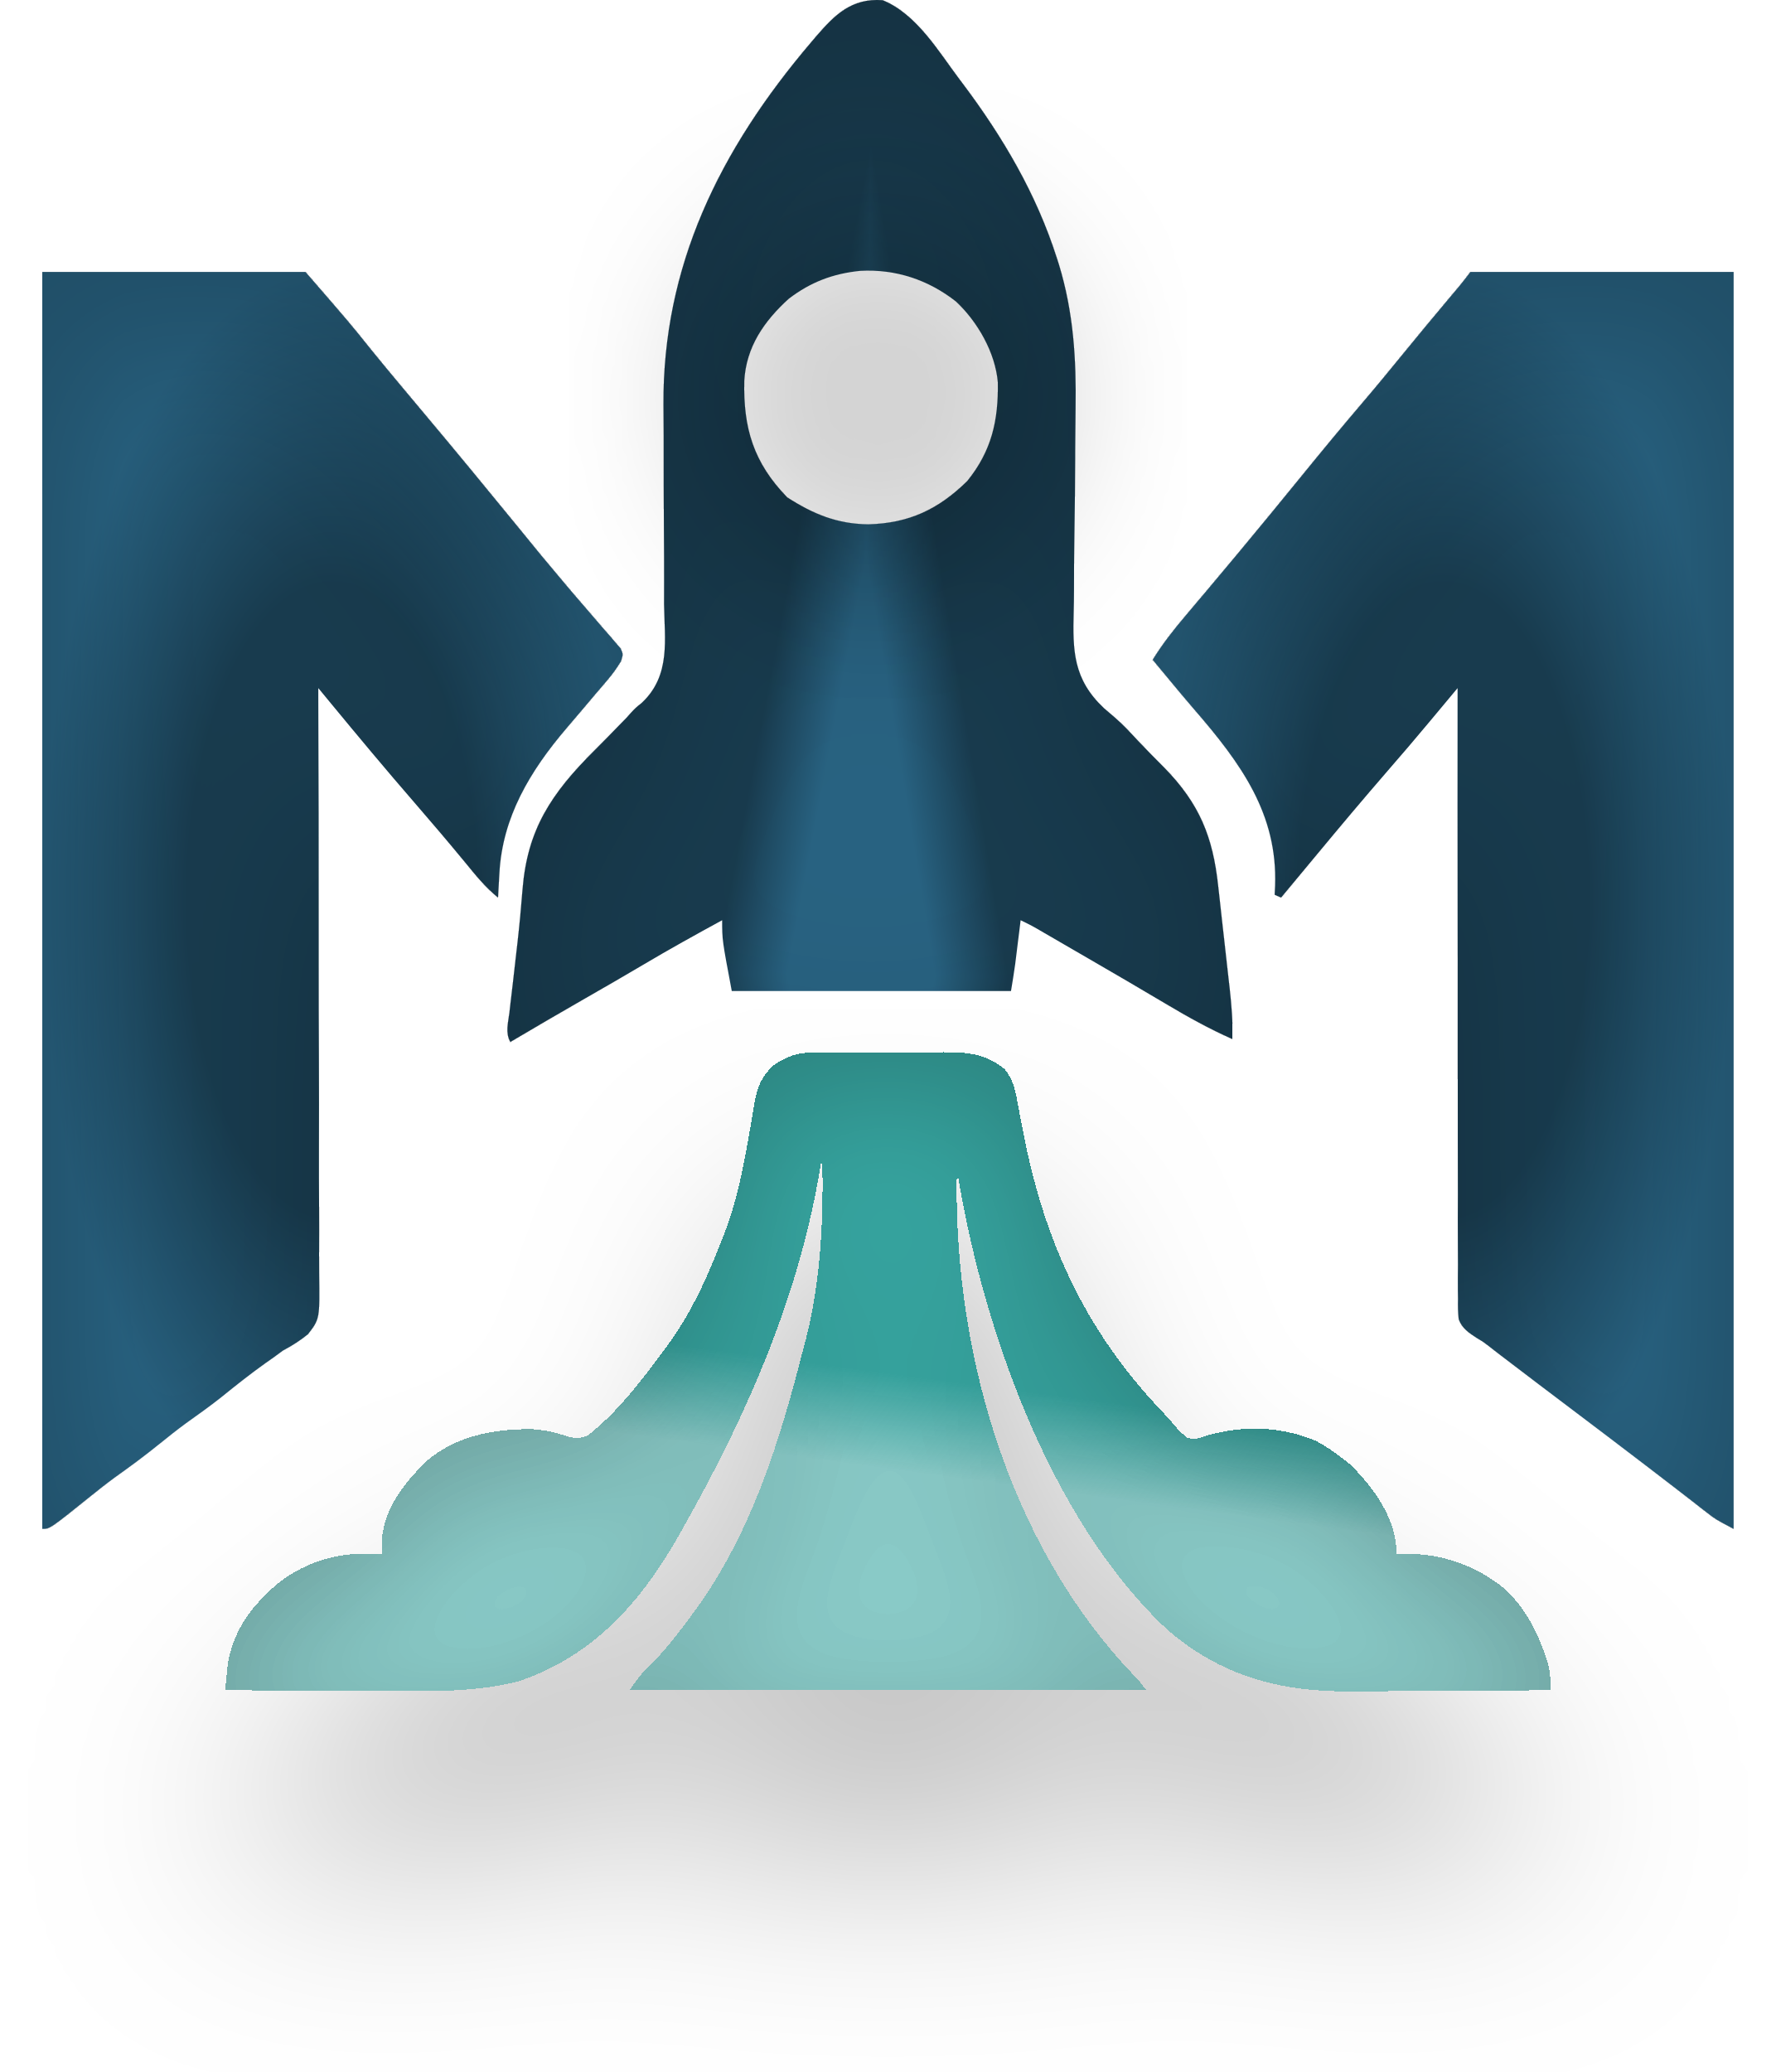
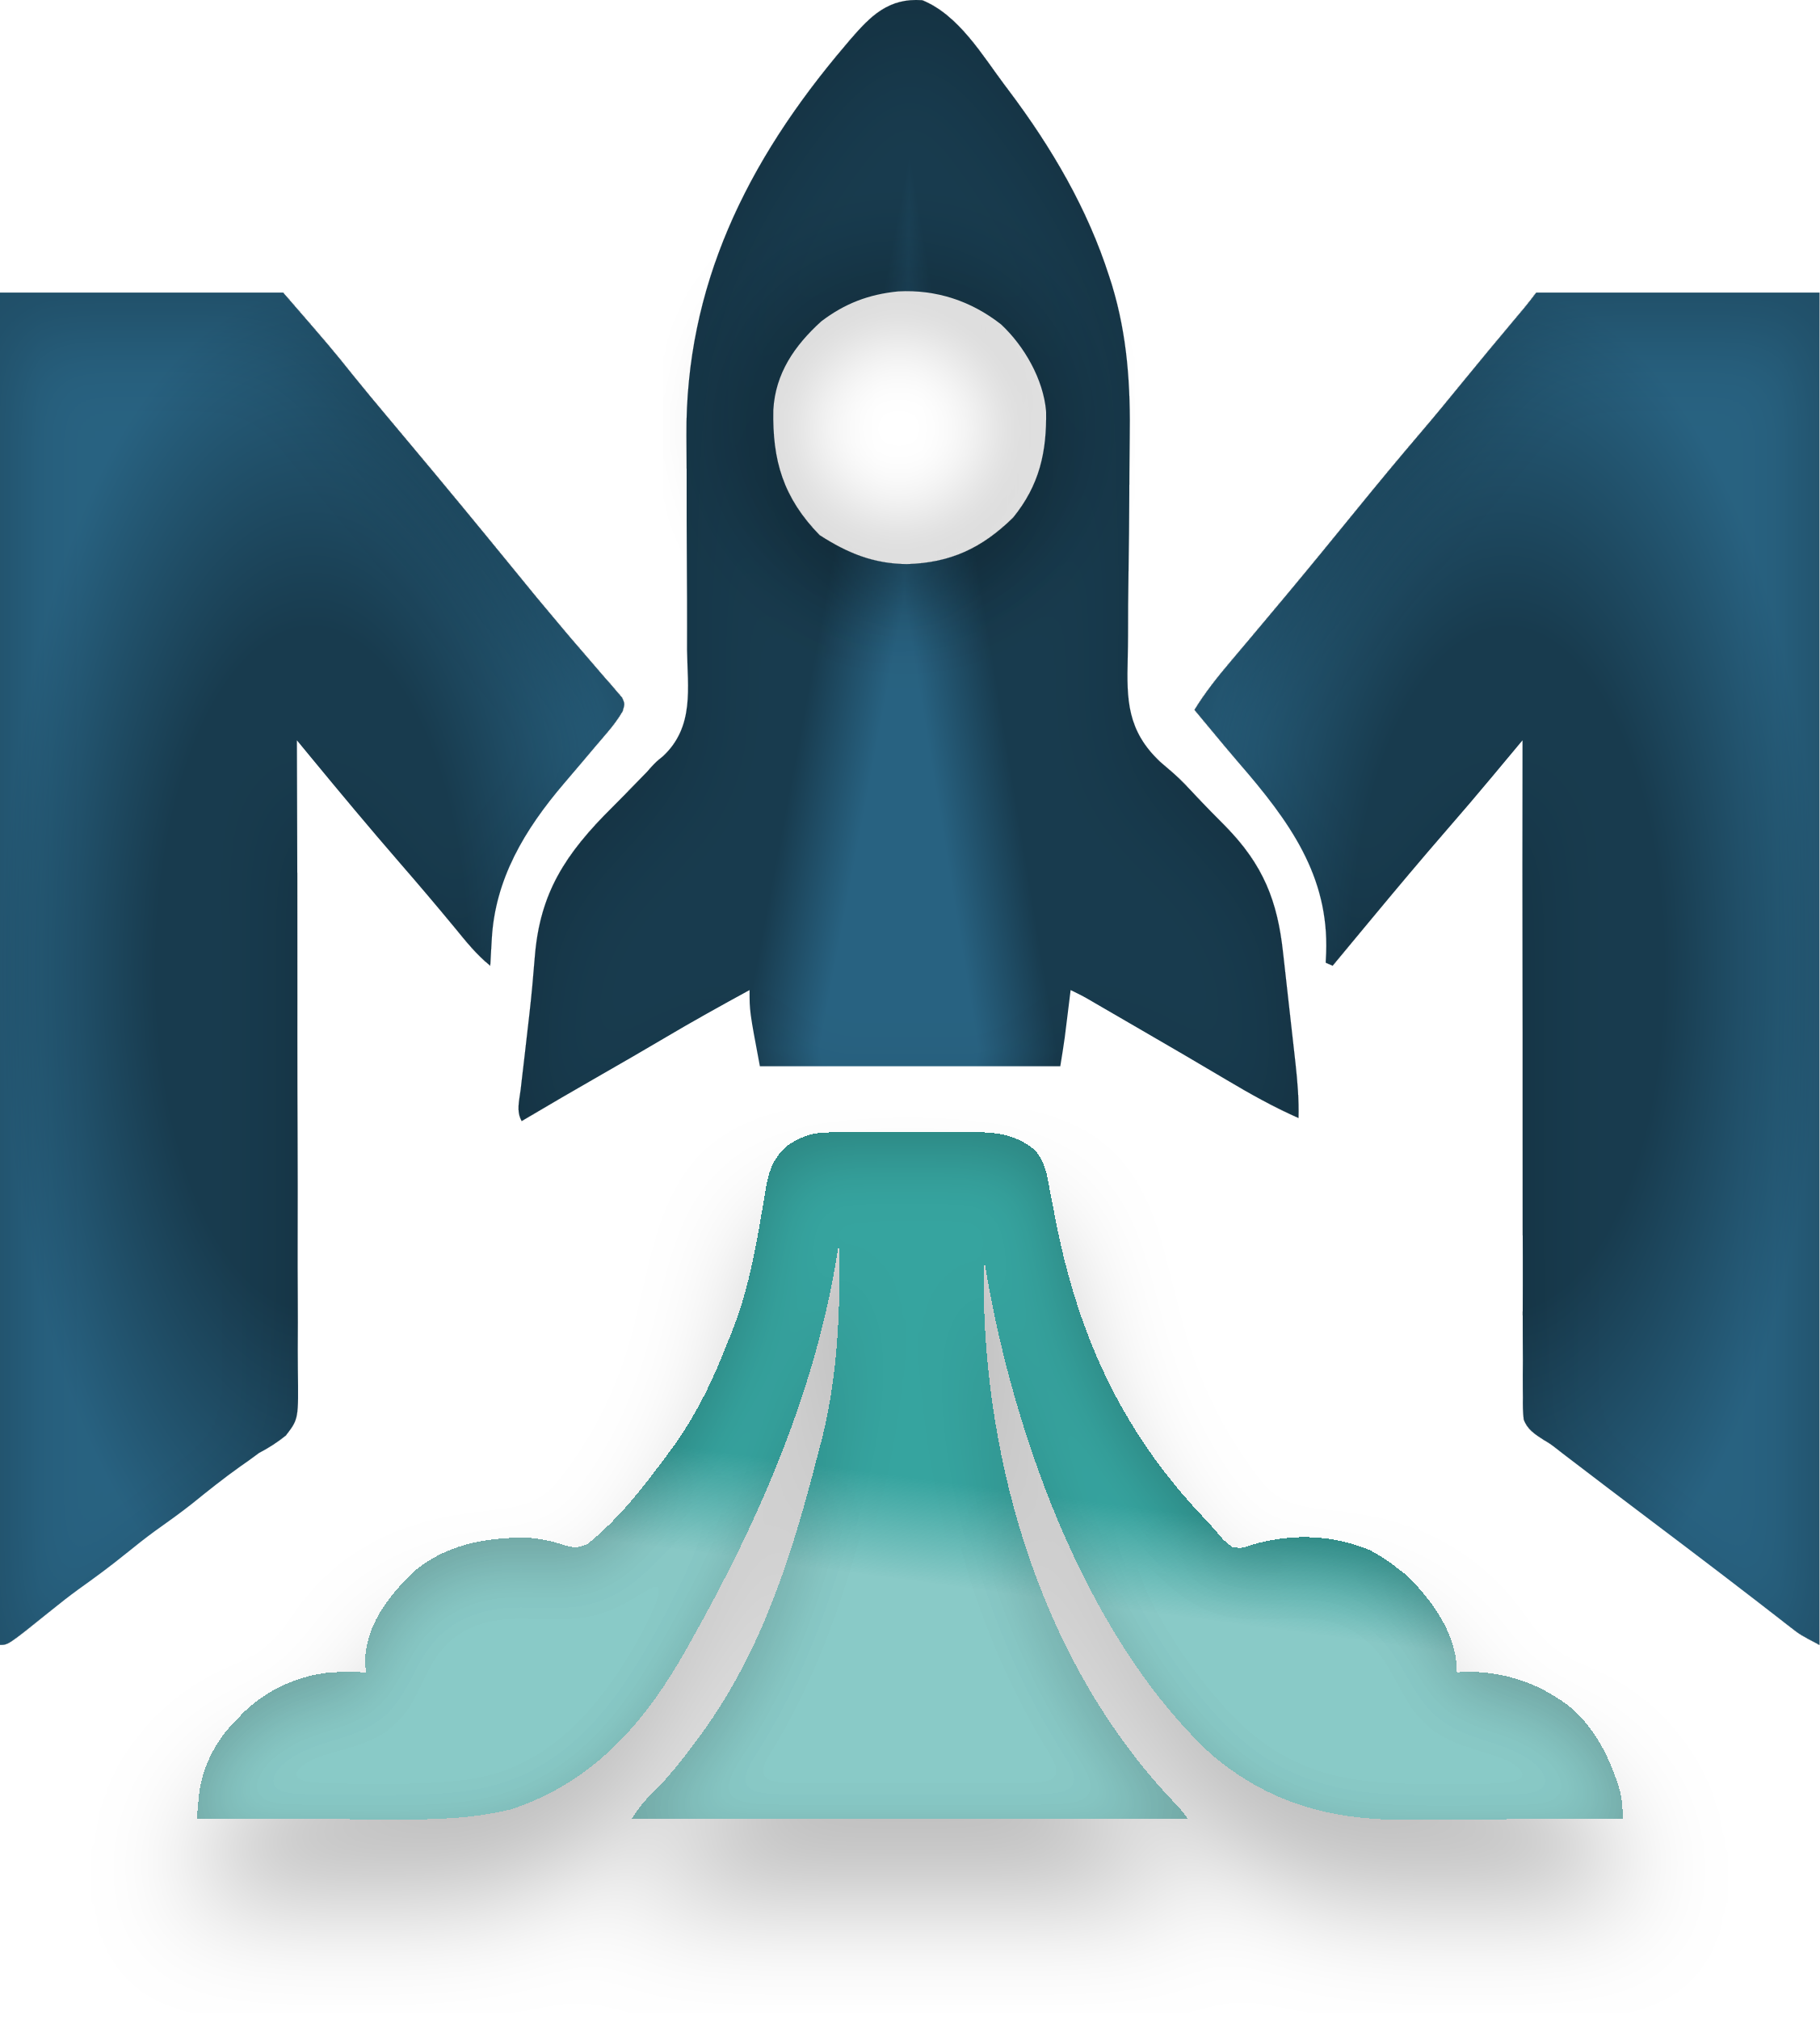
- <svg xmlns="http://www.w3.org/2000/svg" width="42" height="49" viewBox="0 0 42 49" fill="none">
-   <g filter="url(#filter0_i_238_42)">
-     <path d="M1 6.432C3.054 6.432 5.108 6.432 7.224 6.432C8.286 7.656 8.286 7.656 8.769 8.259C9.003 8.549 9.242 8.835 9.482 9.122C9.527 9.176 9.572 9.229 9.618 9.285C9.756 9.449 9.894 9.614 10.032 9.779C10.765 10.653 11.49 11.53 12.21 12.413C12.803 13.142 12.803 13.142 13.41 13.863C13.488 13.955 13.488 13.955 13.568 14.049C13.671 14.17 13.774 14.29 13.879 14.41C14.019 14.571 14.158 14.733 14.297 14.896C14.343 14.947 14.388 14.999 14.435 15.052C14.477 15.101 14.518 15.15 14.561 15.201C14.599 15.245 14.637 15.288 14.676 15.333C14.738 15.469 14.738 15.469 14.687 15.636C14.591 15.796 14.489 15.937 14.366 16.082C14.322 16.133 14.279 16.185 14.234 16.238C14.164 16.319 14.164 16.319 14.093 16.402C13.996 16.517 13.9 16.632 13.803 16.746C13.672 16.901 13.541 17.055 13.409 17.209C12.525 18.243 11.883 19.332 11.811 20.645C11.808 20.701 11.805 20.757 11.801 20.814C11.793 20.952 11.786 21.089 11.778 21.226C11.472 20.979 11.242 20.689 11 20.394C10.608 19.919 10.209 19.45 9.805 18.984C9.129 18.205 8.47 17.415 7.816 16.622C7.734 16.523 7.734 16.523 7.652 16.423C7.611 16.373 7.57 16.324 7.528 16.273C7.528 16.35 7.528 16.427 7.528 16.506C7.536 18.337 7.539 20.168 7.537 21.998C7.537 22.224 7.537 22.449 7.537 22.675C7.537 22.742 7.537 22.742 7.537 22.811C7.536 23.537 7.539 24.263 7.542 24.989C7.545 25.735 7.546 26.48 7.543 27.226C7.542 27.645 7.543 28.063 7.546 28.482C7.549 28.876 7.549 29.27 7.546 29.664C7.545 29.809 7.546 29.953 7.548 30.098C7.563 31.19 7.563 31.19 7.284 31.552C7.095 31.705 6.912 31.822 6.693 31.938C6.618 31.993 6.543 32.048 6.465 32.105C6.404 32.148 6.343 32.191 6.28 32.235C5.918 32.493 5.574 32.766 5.231 33.044C4.961 33.258 4.679 33.458 4.397 33.659C4.182 33.817 3.976 33.98 3.77 34.147C3.431 34.422 3.081 34.68 2.722 34.935C2.519 35.083 2.324 35.237 2.129 35.394C1.181 36.155 1.181 36.155 1 36.155C1 26.346 1 16.538 1 6.432Z" fill="url(#paint0_radial_238_42)" />
+ <svg xmlns="http://www.w3.org/2000/svg" width="200" height="222" viewBox="0 0 200 222" fill="none">
+   <g filter="url(#filter0_i_241_67)">
+     <path d="M0 32.158C10.269 32.158 20.539 32.158 31.119 32.158C36.428 38.28 36.428 38.28 38.845 41.294C40.013 42.745 41.211 44.177 42.41 45.61C42.635 45.878 42.859 46.147 43.091 46.423C43.781 47.247 44.471 48.071 45.161 48.894C48.823 53.263 52.45 57.653 56.047 62.063C59.017 65.708 59.017 65.708 62.049 69.312C62.441 69.774 62.441 69.774 62.84 70.245C63.353 70.85 63.871 71.451 64.394 72.049C65.097 72.855 65.791 73.667 66.485 74.48C66.713 74.737 66.942 74.995 67.177 75.261C67.385 75.507 67.592 75.752 67.806 76.005C67.995 76.224 68.183 76.442 68.378 76.666C68.691 77.346 68.691 77.346 68.435 78.179C67.954 78.982 67.447 79.685 66.829 80.409C66.611 80.667 66.393 80.924 66.168 81.189C65.82 81.596 65.82 81.596 65.465 82.011C64.981 82.584 64.498 83.158 64.015 83.732C63.361 84.505 62.706 85.277 62.047 86.047C57.625 91.214 54.414 96.659 54.056 103.224C54.04 103.504 54.023 103.784 54.006 104.072C53.966 104.759 53.928 105.445 53.89 106.132C52.358 104.896 51.211 103.446 50 101.969C48.038 99.597 46.047 97.249 44.023 94.919C40.643 91.024 37.348 87.076 34.078 83.109C33.672 82.617 33.672 82.617 33.258 82.115C33.053 81.867 32.849 81.618 32.638 81.362C32.639 81.748 32.641 82.133 32.642 82.53C32.678 91.684 32.694 100.838 32.686 109.992C32.685 111.119 32.685 112.247 32.684 113.374C32.684 113.711 32.684 113.711 32.684 114.054C32.682 117.685 32.693 121.316 32.71 124.948C32.726 128.675 32.728 132.403 32.717 136.13C32.712 138.223 32.713 140.316 32.73 142.409C32.745 144.38 32.743 146.35 32.728 148.321C32.725 149.044 32.729 149.767 32.74 150.489C32.817 155.95 32.817 155.95 31.422 157.762C30.476 158.524 29.562 159.111 28.463 159.688C28.088 159.964 27.713 160.239 27.326 160.524C27.02 160.738 26.715 160.952 26.399 161.173C24.588 162.466 22.871 163.83 21.157 165.221C19.806 166.292 18.396 167.291 16.983 168.297C15.909 169.083 14.879 169.9 13.852 170.734C12.157 172.11 10.405 173.401 8.612 174.676C7.595 175.416 6.618 176.184 5.645 176.968C0.903 180.776 0.903 180.776 0 180.776C0 131.732 0 82.688 0 32.158Z" fill="url(#paint0_radial_241_67)" />
  </g>
-   <g filter="url(#filter1_i_238_42)">
-     <path d="M34.776 6.432C36.83 6.432 38.884 6.432 41 6.432C41 16.24 41 26.049 41 36.155C40.573 35.929 40.573 35.929 40.374 35.775C40.33 35.741 40.286 35.707 40.24 35.672C40.194 35.635 40.147 35.599 40.099 35.561C39.997 35.483 39.895 35.404 39.794 35.325C39.742 35.285 39.69 35.245 39.637 35.204C39.395 35.017 39.151 34.831 38.908 34.645C38.861 34.609 38.814 34.573 38.765 34.536C38.272 34.159 37.777 33.785 37.281 33.41C36.678 32.956 36.076 32.499 35.477 32.041C35.433 32.007 35.389 31.973 35.343 31.938C35.282 31.89 35.282 31.89 35.221 31.842C35.083 31.736 35.083 31.736 34.94 31.651C34.737 31.52 34.578 31.415 34.499 31.2C34.48 31.036 34.478 30.879 34.482 30.715C34.48 30.622 34.48 30.622 34.479 30.527C34.477 30.321 34.479 30.114 34.481 29.907C34.48 29.758 34.48 29.61 34.479 29.461C34.476 29.058 34.477 28.656 34.479 28.253C34.48 27.832 34.478 27.411 34.477 26.989C34.475 26.283 34.475 25.576 34.476 24.869C34.477 24.142 34.477 23.414 34.476 22.686C34.476 22.641 34.475 22.596 34.475 22.55C34.475 22.325 34.474 22.099 34.474 21.874C34.47 20.007 34.47 18.14 34.472 16.273C34.442 16.309 34.412 16.346 34.38 16.383C34.241 16.55 34.101 16.717 33.962 16.884C33.89 16.97 33.89 16.97 33.817 17.058C33.483 17.458 33.146 17.854 32.803 18.247C32.237 18.9 31.683 19.559 31.133 20.222C31.049 20.323 30.965 20.424 30.881 20.525C30.687 20.759 30.492 20.992 30.298 21.226C30.248 21.204 30.198 21.182 30.146 21.16C30.15 21.089 30.153 21.018 30.157 20.946C30.216 19.253 29.36 18.064 28.23 16.761C28.02 16.518 27.817 16.272 27.613 16.026C27.544 15.943 27.476 15.861 27.407 15.778C27.359 15.72 27.311 15.662 27.262 15.603C27.493 15.228 27.759 14.89 28.049 14.549C28.145 14.435 28.24 14.322 28.335 14.209C28.384 14.152 28.433 14.094 28.483 14.035C28.711 13.764 28.938 13.493 29.164 13.222C29.208 13.17 29.252 13.117 29.297 13.063C29.804 12.456 30.303 11.845 30.802 11.233C31.272 10.655 31.747 10.081 32.232 9.513C32.554 9.136 32.868 8.753 33.181 8.37C33.544 7.924 33.913 7.482 34.283 7.041C34.326 6.991 34.368 6.94 34.412 6.888C34.449 6.843 34.487 6.799 34.525 6.753C34.612 6.648 34.694 6.54 34.776 6.432Z" fill="url(#paint1_radial_238_42)" />
+   <g filter="url(#filter1_i_241_67)">
+     <path d="M168.881 32.158C179.15 32.158 189.419 32.158 200 32.158C200 81.202 200 130.246 200 180.776C197.866 179.646 197.866 179.646 196.872 178.875C196.651 178.704 196.429 178.533 196.201 178.357C195.968 178.175 195.734 177.993 195.493 177.805C194.985 177.412 194.477 177.02 193.968 176.627C193.709 176.426 193.451 176.226 193.184 176.019C191.974 175.083 190.757 174.153 189.54 173.223C189.305 173.044 189.07 172.864 188.827 172.678C186.361 170.794 183.883 168.922 181.404 167.052C178.39 164.777 175.381 162.497 172.386 160.203C172.165 160.034 171.944 159.865 171.717 159.691C171.413 159.453 171.413 159.453 171.103 159.21C170.417 158.681 170.417 158.681 169.701 158.255C168.685 157.603 167.888 157.077 167.497 155.998C167.401 155.182 167.39 154.395 167.408 153.575C167.402 153.111 167.402 153.111 167.397 152.638C167.387 151.603 167.396 150.569 167.406 149.534C167.403 148.792 167.399 148.049 167.393 147.307C167.382 145.293 167.388 143.278 167.396 141.264C167.402 139.158 167.393 137.053 167.385 134.948C167.375 131.414 167.374 127.88 167.38 124.347C167.385 120.708 167.386 117.068 167.379 113.429C167.378 113.205 167.378 112.98 167.377 112.749C167.375 111.623 167.373 110.497 167.371 109.371C167.351 100.035 167.351 90.699 167.363 81.362C167.21 81.545 167.058 81.728 166.901 81.915C166.204 82.751 165.507 83.586 164.81 84.421C164.451 84.852 164.451 84.852 164.084 85.291C162.416 87.289 160.729 89.271 159.013 91.237C156.183 94.498 153.415 97.797 150.664 101.111C150.245 101.615 149.825 102.12 149.406 102.624C148.433 103.793 147.461 104.962 146.49 106.132C146.239 106.022 145.989 105.911 145.731 105.797C145.748 105.445 145.766 105.092 145.784 104.729C146.081 96.264 141.799 90.32 136.148 83.806C135.102 82.592 134.084 81.36 133.065 80.128C132.722 79.715 132.379 79.303 132.036 78.89C131.796 78.601 131.556 78.313 131.309 78.015C132.464 76.138 133.796 74.451 135.247 72.743C135.724 72.177 136.201 71.611 136.677 71.045C136.92 70.757 137.163 70.47 137.414 70.174C138.554 68.823 139.688 67.467 140.821 66.112C141.04 65.849 141.26 65.586 141.486 65.316C144.019 62.282 146.516 59.225 149.008 56.165C151.361 53.277 153.733 50.405 156.161 47.566C157.772 45.679 159.341 43.767 160.903 41.85C162.721 39.622 164.565 37.411 166.417 35.205C166.628 34.953 166.84 34.7 167.059 34.44C167.246 34.217 167.433 33.994 167.626 33.764C168.059 33.238 168.472 32.699 168.881 32.158Z" fill="url(#paint1_radial_241_67)" />
  </g>
-   <g filter="url(#filter2_di_238_42)">
-     <path d="M19.246 24.89C19.369 24.889 19.369 24.889 19.494 24.888C19.582 24.888 19.67 24.888 19.761 24.888C19.897 24.888 19.897 24.888 20.037 24.887C20.229 24.887 20.422 24.887 20.614 24.887C20.908 24.887 21.202 24.886 21.495 24.884C21.683 24.884 21.87 24.884 22.057 24.884C22.188 24.883 22.188 24.883 22.322 24.882C22.91 24.885 23.309 24.92 23.756 25.282C23.98 25.546 24.023 25.836 24.079 26.155C24.103 26.282 24.128 26.408 24.153 26.534C24.165 26.598 24.177 26.662 24.19 26.728C24.671 29.246 25.609 31.417 27.487 33.382C27.584 33.484 27.679 33.589 27.769 33.696C27.891 33.844 27.891 33.844 28.097 34.013C28.326 34.029 28.326 34.029 28.552 33.946C29.418 33.7 30.308 33.732 31.133 34.08C31.354 34.198 31.547 34.33 31.74 34.481C31.804 34.531 31.868 34.581 31.934 34.632C32.529 35.224 33.03 35.94 33.03 36.758C33.112 36.754 33.193 36.749 33.277 36.745C34.163 36.749 34.947 37.05 35.592 37.578C36.047 38.012 36.31 38.492 36.512 39.05C36.529 39.096 36.545 39.141 36.562 39.187C36.653 39.457 36.68 39.691 36.673 39.971C35.923 39.977 35.172 39.982 34.421 39.985C34.072 39.986 33.723 39.988 33.374 39.991C33.037 39.994 32.699 39.996 32.361 39.996C32.234 39.997 32.106 39.998 31.978 39.999C30.258 40.018 28.873 39.626 27.616 38.547C24.762 35.889 23.189 31.193 22.632 27.653C22.526 31.749 23.76 36.421 26.815 39.618C26.958 39.77 26.958 39.77 27.11 39.971C23.077 39.971 19.045 39.971 14.89 39.971C15.048 39.739 15.155 39.589 15.355 39.402C15.722 39.037 16.031 38.639 16.332 38.23C16.378 38.169 16.378 38.169 16.424 38.106C17.779 36.249 18.444 34.07 18.988 31.938C19.014 31.843 19.039 31.749 19.064 31.655C19.422 30.229 19.482 28.773 19.444 27.318C19.438 27.359 19.432 27.399 19.426 27.44C18.955 30.489 17.727 33.347 16.18 36.088C16.149 36.144 16.118 36.2 16.086 36.257C15.224 37.783 14.109 39.151 12.233 39.77C11.395 39.974 10.586 39.998 9.722 39.991C9.594 39.99 9.466 39.99 9.339 39.99C9.007 39.989 8.675 39.987 8.343 39.985C8.002 39.983 7.662 39.982 7.321 39.981C6.656 39.979 5.991 39.975 5.326 39.971C5.337 39.854 5.348 39.736 5.36 39.619C5.369 39.521 5.369 39.521 5.378 39.421C5.458 38.8 5.762 38.22 6.237 37.762C6.295 37.701 6.295 37.701 6.355 37.64C6.856 37.153 7.542 36.825 8.286 36.758C8.54 36.749 8.792 36.749 9.045 36.758C9.039 36.686 9.033 36.614 9.026 36.54C9.033 35.745 9.513 35.114 10.099 34.544C10.782 33.963 11.649 33.794 12.565 33.796C12.882 33.815 13.146 33.876 13.441 33.975C13.638 34.022 13.717 34.019 13.903 33.946C14.601 33.395 15.137 32.691 15.649 32.005C15.683 31.959 15.718 31.913 15.753 31.865C16.311 31.106 16.684 30.314 17.015 29.461C17.036 29.41 17.056 29.359 17.078 29.306C17.442 28.406 17.608 27.479 17.767 26.536C17.776 26.485 17.785 26.433 17.794 26.381C17.811 26.284 17.827 26.187 17.842 26.09C17.908 25.715 18.018 25.42 18.339 25.159C18.655 24.969 18.859 24.892 19.246 24.89Z" fill="url(#paint2_linear_238_42)" shape-rendering="crispEdges" />
+   <g filter="url(#filter2_di_241_67)">
+     <path d="M91.23 124.45C91.844 124.445 91.844 124.445 92.47 124.44C92.91 124.441 93.351 124.441 93.805 124.441C94.487 124.439 94.487 124.439 95.183 124.437C96.145 124.435 97.108 124.435 98.07 124.436C99.54 124.437 101.009 124.43 102.478 124.421C103.413 124.42 104.349 124.42 105.285 124.42C105.942 124.416 105.942 124.416 106.612 124.411C109.55 124.426 111.547 124.599 113.779 126.412C114.903 127.729 115.117 129.179 115.394 130.776C115.517 131.408 115.641 132.04 115.766 132.672C115.826 132.992 115.886 133.311 115.949 133.64C118.354 146.229 123.046 157.083 132.437 166.909C132.923 167.422 133.394 167.945 133.846 168.481C134.454 169.222 134.454 169.222 135.484 170.065C136.628 170.143 136.628 170.143 137.761 169.73C142.091 168.501 146.542 168.662 150.664 170.399C151.768 170.992 152.738 171.648 153.7 172.408C154.021 172.656 154.342 172.905 154.672 173.161C157.647 176.12 160.152 179.701 160.152 183.788C160.559 183.768 160.966 183.747 161.385 183.725C165.817 183.746 169.733 185.248 172.96 187.889C175.237 190.062 176.552 192.46 177.561 195.253C177.643 195.478 177.725 195.703 177.809 195.936C178.266 197.286 178.4 198.454 178.368 199.855C174.613 199.886 170.859 199.91 167.104 199.924C165.36 199.931 163.616 199.941 161.872 199.956C160.184 199.971 158.496 199.979 156.807 199.982C156.168 199.984 155.529 199.989 154.89 199.997C146.292 200.091 139.364 198.129 133.079 192.734C118.811 179.443 110.945 155.964 108.159 138.266C107.632 158.746 113.801 182.104 129.077 198.089C129.791 198.851 129.791 198.851 130.55 199.855C110.387 199.855 90.224 199.855 69.45 199.855C70.24 198.693 70.774 197.947 71.774 197.01C73.612 195.185 75.155 193.195 76.66 191.152C76.889 190.844 76.889 190.844 77.122 190.529C83.894 181.244 87.221 170.35 89.943 159.688C90.069 159.217 90.195 158.746 90.321 158.275C92.112 151.144 92.412 143.867 92.22 136.592C92.19 136.793 92.16 136.994 92.129 137.201C89.774 152.446 83.637 166.734 75.901 180.441C75.745 180.72 75.589 180.998 75.428 181.285C71.122 188.916 65.547 195.754 56.167 198.851C51.973 199.868 47.929 199.991 43.609 199.953C42.971 199.951 42.332 199.95 41.693 199.949C40.033 199.945 38.373 199.935 36.713 199.924C35.011 199.914 33.309 199.909 31.606 199.904C28.281 199.893 24.957 199.876 21.632 199.855C21.686 199.268 21.742 198.681 21.798 198.095C21.845 197.605 21.845 197.605 21.892 197.105C22.289 194.003 23.811 191.101 26.186 188.809C26.477 188.507 26.477 188.507 26.774 188.198C29.28 185.767 32.711 184.125 36.432 183.788C37.701 183.744 38.959 183.746 40.227 183.788C40.196 183.429 40.165 183.07 40.133 182.7C40.164 178.722 42.563 175.568 45.493 172.72C48.91 169.814 53.244 168.968 57.827 168.981C59.411 169.072 60.731 169.378 62.206 169.878C63.189 170.11 63.583 170.094 64.516 169.73C68.007 166.975 70.687 163.453 73.245 160.023C73.416 159.793 73.588 159.563 73.766 159.326C76.555 155.53 78.419 151.573 80.076 147.303C80.179 147.049 80.283 146.795 80.39 146.532C82.213 142.028 83.04 137.393 83.836 132.68C83.881 132.423 83.925 132.167 83.971 131.902C84.055 131.42 84.135 130.936 84.212 130.452C84.539 128.574 85.091 127.102 86.693 125.797C88.275 124.845 89.295 124.458 91.23 124.45Z" fill="url(#paint2_linear_241_67)" shape-rendering="crispEdges" />
  </g>
-   <g filter="url(#filter3_i_238_42)">
-     <g clip-path="url(#paint3_diamond_238_42_clip_path)" data-figma-skip-parse="true">
-       <g transform="matrix(0.000235326 -0.0197255 0.00348289 4.1551e-05 20.3648 23.0588)">
-         <rect x="0" y="0" width="1174.13" height="2527.41" fill="url(#paint3_diamond_238_42)" opacity="1" shape-rendering="crispEdges" />
-         <rect x="0" y="0" width="1174.13" height="2527.41" transform="scale(1 -1)" fill="url(#paint3_diamond_238_42)" opacity="1" shape-rendering="crispEdges" />
-         <rect x="0" y="0" width="1174.13" height="2527.41" transform="scale(-1 1)" fill="url(#paint3_diamond_238_42)" opacity="1" shape-rendering="crispEdges" />
-         <rect x="0" y="0" width="1174.13" height="2527.41" transform="scale(-1)" fill="url(#paint3_diamond_238_42)" opacity="1" shape-rendering="crispEdges" />
+   <g filter="url(#filter3_i_241_67)">
+     <g clip-path="url(#paint3_diamond_241_67_clip_path)" data-figma-skip-parse="true">
+       <g transform="matrix(0.00117663 -0.0986274 0.0174144 0.000207755 98.8235 115.294)">
+         <rect x="0" y="0" width="1174.13" height="2527.41" fill="url(#paint3_diamond_241_67)" opacity="1" shape-rendering="crispEdges" />
+         <rect x="0" y="0" width="1174.13" height="2527.41" transform="scale(1 -1)" fill="url(#paint3_diamond_241_67)" opacity="1" shape-rendering="crispEdges" />
+         <rect x="0" y="0" width="1174.13" height="2527.41" transform="scale(-1 1)" fill="url(#paint3_diamond_241_67)" opacity="1" shape-rendering="crispEdges" />
+         <rect x="0" y="0" width="1174.13" height="2527.41" transform="scale(-1)" fill="url(#paint3_diamond_241_67)" opacity="1" shape-rendering="crispEdges" />
      </g>
    </g>
-     <path fill-rule="evenodd" clip-rule="evenodd" d="M19.309 0.852C19.736 0.361 20.132 -0.05 20.875 0.005C21.679 0.329 22.21 1.236 22.682 1.862C22.711 1.901 22.74 1.94 22.771 1.98C23.733 3.26 24.513 4.6 24.987 6.08C25.006 6.136 25.023 6.192 25.042 6.249C25.39 7.391 25.456 8.493 25.437 9.67C25.433 9.926 25.431 10.182 25.43 10.438C25.429 10.569 25.429 10.569 25.428 10.704C25.428 10.77 25.428 10.77 25.428 10.838C25.425 11.431 25.42 12.025 25.41 12.619C25.402 13.066 25.4 13.513 25.4 13.96C25.4 14.13 25.397 14.299 25.393 14.468C25.37 15.377 25.376 16.057 26.107 16.746C26.192 16.821 26.279 16.895 26.366 16.968C26.568 17.142 26.744 17.335 26.923 17.528C27.123 17.737 27.325 17.945 27.531 18.15C28.38 19.013 28.684 19.811 28.807 20.927C28.817 21.014 28.826 21.102 28.837 21.191C28.858 21.375 28.878 21.559 28.898 21.743C28.924 21.978 28.951 22.213 28.977 22.447C29.003 22.673 29.028 22.898 29.053 23.124C29.063 23.207 29.072 23.291 29.082 23.377C29.126 23.778 29.159 24.171 29.148 24.574C28.598 24.33 28.089 24.047 27.58 23.744C26.965 23.378 26.346 23.018 25.726 22.659C25.544 22.553 25.361 22.448 25.179 22.342C25.065 22.276 24.951 22.21 24.838 22.144C24.785 22.113 24.732 22.082 24.677 22.051C24.414 21.897 24.414 21.897 24.138 21.762C24.128 21.843 24.118 21.925 24.108 22.009C24.094 22.118 24.081 22.227 24.067 22.335C24.057 22.416 24.057 22.416 24.047 22.498C24.037 22.577 24.037 22.577 24.027 22.658C24.021 22.706 24.015 22.754 24.009 22.803C23.98 23.014 23.945 23.225 23.91 23.436H17.307C17.079 22.231 17.079 22.231 17.079 21.762C16.444 22.108 15.813 22.458 15.193 22.826C14.745 23.091 14.292 23.352 13.839 23.611C13.247 23.951 12.656 24.293 12.07 24.641C11.946 24.422 12.019 24.187 12.048 23.95C12.054 23.893 12.06 23.837 12.067 23.779C12.088 23.595 12.11 23.411 12.132 23.227C12.161 22.975 12.19 22.723 12.218 22.472C12.225 22.41 12.232 22.348 12.24 22.284C12.287 21.869 12.325 21.454 12.358 21.038C12.469 19.634 13.021 18.776 14.069 17.737C14.26 17.547 14.449 17.353 14.636 17.159C14.698 17.096 14.759 17.033 14.823 16.968C14.854 16.932 14.886 16.897 14.919 16.86C15.03 16.741 15.03 16.741 15.181 16.619C15.87 15.97 15.716 15.119 15.705 14.286C15.705 14.117 15.705 13.947 15.706 13.777C15.707 13.377 15.705 12.977 15.702 12.576C15.696 11.821 15.696 11.064 15.696 10.308C15.696 10.063 15.694 9.817 15.691 9.571C15.674 6.316 16.993 3.57 19.19 0.992C19.249 0.923 19.249 0.923 19.309 0.852ZM22.609 7.13C21.953 6.616 21.185 6.36 20.347 6.405C19.701 6.469 19.17 6.671 18.654 7.065C18.066 7.599 17.647 8.208 17.602 9.01C17.578 10.12 17.817 10.938 18.618 11.762C19.232 12.157 19.797 12.392 20.538 12.4C21.504 12.373 22.193 12.045 22.874 11.378C23.455 10.663 23.615 9.937 23.599 9.038C23.538 8.337 23.121 7.608 22.609 7.13Z" data-figma-gradient-fill="{&quot;type&quot;:&quot;GRADIENT_DIAMOND&quot;,&quot;stops&quot;:[{&quot;color&quot;:{&quot;r&quot;:0.15686275064945221,&quot;g&quot;:0.38431373238563538,&quot;b&quot;:0.50588238239288330,&quot;a&quot;:1.0},&quot;position&quot;:0.0},{&quot;color&quot;:{&quot;r&quot;:0.15686275064945221,&quot;g&quot;:0.38431373238563538,&quot;b&quot;:0.50588238239288330,&quot;a&quot;:1.0},&quot;position&quot;:0.50},{&quot;color&quot;:{&quot;r&quot;:0.094117648899555206,&quot;g&quot;:0.23137255012989044,&quot;b&quot;:0.30588236451148987,&quot;a&quot;:1.0},&quot;position&quot;:1.0}],&quot;stopsVar&quot;:[{&quot;color&quot;:{&quot;r&quot;:0.15686275064945221,&quot;g&quot;:0.38431373238563538,&quot;b&quot;:0.50588238239288330,&quot;a&quot;:1.0},&quot;position&quot;:0.0},{&quot;color&quot;:{&quot;r&quot;:0.15686275064945221,&quot;g&quot;:0.38431373238563538,&quot;b&quot;:0.50588238239288330,&quot;a&quot;:1.0},&quot;position&quot;:0.50},{&quot;color&quot;:{&quot;r&quot;:0.094117648899555206,&quot;g&quot;:0.23137255012989044,&quot;b&quot;:0.30588236451148987,&quot;a&quot;:1.0},&quot;position&quot;:1.0}],&quot;transform&quot;:{&quot;m00&quot;:0.47065204381942749,&quot;m01&quot;:6.9657702445983887,&quot;m02&quot;:16.646558761596680,&quot;m10&quot;:-39.450962066650391,&quot;m11&quot;:0.083101995289325714,&quot;m12&quot;:42.742740631103516},&quot;opacity&quot;:1.0,&quot;blendMode&quot;:&quot;NORMAL&quot;,&quot;visible&quot;:true}" />
+     <path fill-rule="evenodd" clip-rule="evenodd" d="M93.544 4.261C95.68 1.805 97.661 -0.248 101.372 0.024C105.396 1.645 108.051 6.178 110.409 9.312C110.556 9.506 110.702 9.702 110.853 9.902C115.666 16.298 119.566 23 121.937 30.401C122.027 30.68 122.117 30.959 122.21 31.246C123.95 36.954 124.282 42.466 124.183 48.349C124.163 49.629 124.153 50.909 124.148 52.189C124.145 52.847 124.145 52.848 124.142 53.517C124.14 53.849 124.141 53.851 124.14 54.189C124.126 57.158 124.101 60.127 124.05 63.095C124.012 65.331 123.999 67.566 124.001 69.803C123.998 70.647 123.986 71.493 123.964 72.338C123.851 76.885 123.881 80.287 127.536 83.731C127.961 84.105 128.392 84.476 128.827 84.84C129.84 85.711 130.72 86.675 131.615 87.639C132.615 88.686 133.624 89.726 134.654 90.752C138.902 95.064 140.421 99.057 141.033 104.636C141.082 105.071 141.132 105.508 141.183 105.957C141.287 106.877 141.39 107.797 141.492 108.717C141.621 109.89 141.752 111.063 141.886 112.236C142.014 113.363 142.141 114.491 142.267 115.618C142.314 116.036 142.361 116.455 142.409 116.886C142.629 118.89 142.794 120.855 142.738 122.869C139.987 121.651 137.444 120.236 134.898 118.721C131.824 116.892 128.729 115.092 125.63 113.296C124.718 112.767 123.806 112.237 122.894 111.708C122.326 111.379 121.757 111.05 121.189 110.721C120.924 110.567 120.659 110.412 120.386 110.254C119.07 109.485 119.07 109.485 117.691 108.81C117.64 109.218 117.59 109.625 117.538 110.045C117.471 110.588 117.403 111.133 117.335 111.677C117.286 112.078 117.284 112.079 117.234 112.488C117.184 112.884 117.185 112.885 117.134 113.289C117.104 113.529 117.075 113.768 117.044 114.015C116.899 115.072 116.723 116.125 116.552 117.179H83.534C82.396 111.154 82.396 111.153 82.396 108.81C79.219 110.541 76.063 112.292 72.964 114.13C70.722 115.458 68.46 116.759 66.197 118.057C63.236 119.757 60.28 121.463 57.349 123.203C56.729 122.108 57.094 120.935 57.238 119.749C57.27 119.467 57.302 119.185 57.335 118.894C57.441 117.974 57.549 117.053 57.658 116.133C57.803 114.875 57.947 113.616 58.091 112.358C58.127 112.049 58.162 111.74 58.199 111.422C58.434 109.347 58.626 107.273 58.788 105.192C59.344 98.167 62.104 93.879 67.343 88.686C68.301 87.733 69.244 86.766 70.181 85.797C70.488 85.481 70.796 85.166 71.113 84.841C71.271 84.662 71.43 84.484 71.593 84.3C72.15 83.706 72.151 83.706 72.904 83.093C76.35 79.849 75.582 75.593 75.525 71.431C75.525 70.583 75.526 69.733 75.529 68.886C75.532 66.885 75.525 64.884 75.509 62.883C75.48 59.103 75.478 55.322 75.48 51.542C75.478 50.313 75.468 49.084 75.456 47.855C75.369 31.579 81.965 17.852 92.951 4.962C93.243 4.615 93.246 4.614 93.544 4.261ZM110.045 35.65C106.765 33.08 102.924 31.799 98.736 32.025C95.503 32.343 92.851 33.355 90.268 35.325C87.329 37.996 85.233 41.042 85.008 45.048C84.891 50.598 86.085 54.692 90.089 58.81C93.162 60.786 95.982 61.961 99.69 62C104.519 61.867 107.963 60.223 111.368 56.891C114.274 53.317 115.074 49.683 114.995 45.19C114.692 41.687 112.605 38.039 110.045 35.65Z" data-figma-gradient-fill="{&quot;type&quot;:&quot;GRADIENT_DIAMOND&quot;,&quot;stops&quot;:[{&quot;color&quot;:{&quot;r&quot;:0.15686275064945221,&quot;g&quot;:0.38431373238563538,&quot;b&quot;:0.50588238239288330,&quot;a&quot;:1.0},&quot;position&quot;:0.0},{&quot;color&quot;:{&quot;r&quot;:0.15686275064945221,&quot;g&quot;:0.38431373238563538,&quot;b&quot;:0.50588238239288330,&quot;a&quot;:1.0},&quot;position&quot;:0.50},{&quot;color&quot;:{&quot;r&quot;:0.094117648899555206,&quot;g&quot;:0.23137255012989044,&quot;b&quot;:0.30588236451148987,&quot;a&quot;:1.0},&quot;position&quot;:1.0}],&quot;stopsVar&quot;:[{&quot;color&quot;:{&quot;r&quot;:0.15686275064945221,&quot;g&quot;:0.38431373238563538,&quot;b&quot;:0.50588238239288330,&quot;a&quot;:1.0},&quot;position&quot;:0.0},{&quot;color&quot;:{&quot;r&quot;:0.15686275064945221,&quot;g&quot;:0.38431373238563538,&quot;b&quot;:0.50588238239288330,&quot;a&quot;:1.0},&quot;position&quot;:0.50},{&quot;color&quot;:{&quot;r&quot;:0.094117648899555206,&quot;g&quot;:0.23137255012989044,&quot;b&quot;:0.30588236451148987,&quot;a&quot;:1.0},&quot;position&quot;:1.0}],&quot;transform&quot;:{&quot;m00&quot;:2.3532602787017822,&quot;m01&quot;:34.828849792480469,&quot;m02&quot;:80.232429504394531,&quot;m10&quot;:-197.25480651855469,&quot;m11&quot;:0.41550996899604797,&quot;m12&quot;:213.71369934082031},&quot;opacity&quot;:1.0,&quot;blendMode&quot;:&quot;NORMAL&quot;,&quot;visible&quot;:true}" />
  </g>
-   <g filter="url(#filter4_if_238_42)">
-     <circle cx="20.765" cy="9.412" r="2.794" stroke="black" stroke-opacity="0.5" />
+   <g filter="url(#filter4_if_241_67)">
+     <circle cx="98.823" cy="47.059" r="15.294" stroke="black" stroke-opacity="0.5" stroke-width="2.353" />
  </g>
  <defs>
-     <filter id="filter0_i_238_42" x="1" y="6.432" width="13.724" height="31.724" filterUnits="userSpaceOnUse" color-interpolation-filters="sRGB">
+     <filter id="filter0_i_241_67" x="0" y="32.158" width="68.62" height="153.324" filterUnits="userSpaceOnUse" color-interpolation-filters="sRGB">
      <feFlood flood-opacity="0" result="BackgroundImageFix" />
      <feBlend mode="normal" in="SourceGraphic" in2="BackgroundImageFix" result="shape" />
      <feColorMatrix in="SourceAlpha" type="matrix" values="0 0 0 0 0 0 0 0 0 0 0 0 0 0 0 0 0 0 127 0" result="hardAlpha" />
-       <feOffset dy="2" />
-       <feGaussianBlur stdDeviation="2" />
+       <feOffset dy="4.706" />
+       <feGaussianBlur stdDeviation="4.706" />
      <feComposite in2="hardAlpha" operator="arithmetic" k2="-1" k3="1" />
      <feColorMatrix type="matrix" values="0 0 0 0 0 0 0 0 0 0 0 0 0 0 0 0 0 0 0.2 0" />
-       <feBlend mode="plus-darker" in2="shape" result="effect1_innerShadow_238_42" />
+       <feBlend mode="plus-darker" in2="shape" result="effect1_innerShadow_241_67" />
    </filter>
-     <filter id="filter1_i_238_42" x="27.262" y="6.432" width="13.738" height="31.724" filterUnits="userSpaceOnUse" color-interpolation-filters="sRGB">
+     <filter id="filter1_i_241_67" x="131.309" y="32.158" width="68.691" height="153.324" filterUnits="userSpaceOnUse" color-interpolation-filters="sRGB">
      <feFlood flood-opacity="0" result="BackgroundImageFix" />
      <feBlend mode="normal" in="SourceGraphic" in2="BackgroundImageFix" result="shape" />
      <feColorMatrix in="SourceAlpha" type="matrix" values="0 0 0 0 0 0 0 0 0 0 0 0 0 0 0 0 0 0 127 0" result="hardAlpha" />
-       <feOffset dy="2" />
-       <feGaussianBlur stdDeviation="2" />
+       <feOffset dy="4.706" />
+       <feGaussianBlur stdDeviation="4.706" />
      <feComposite in2="hardAlpha" operator="arithmetic" k2="-1" k3="1" />
      <feColorMatrix type="matrix" values="0 0 0 0 0 0 0 0 0 0 0 0 0 0 0 0 0 0 0.2 0" />
-       <feBlend mode="plus-darker" in2="shape" result="effect1_innerShadow_238_42" />
+       <feBlend mode="plus-darker" in2="shape" result="effect1_innerShadow_241_67" />
    </filter>
-     <filter id="filter2_di_238_42" x="0.326" y="23.882" width="41.348" height="25.118" filterUnits="userSpaceOnUse" color-interpolation-filters="sRGB">
+     <filter id="filter2_di_241_67" x="9.867" y="122.058" width="180.27" height="99.118" filterUnits="userSpaceOnUse" color-interpolation-filters="sRGB">
      <feFlood flood-opacity="0" result="BackgroundImageFix" />
      <feColorMatrix in="SourceAlpha" type="matrix" values="0 0 0 0 0 0 0 0 0 0 0 0 0 0 0 0 0 0 127 0" result="hardAlpha" />
-       <feOffset dy="4" />
-       <feGaussianBlur stdDeviation="2.5" />
+       <feOffset dy="9.412" />
+       <feGaussianBlur stdDeviation="5.882" />
      <feComposite in2="hardAlpha" operator="out" />
      <feColorMatrix type="matrix" values="0 0 0 0 0 0 0 0 0 0 0 0 0 0 0 0 0 0 0.25 0" />
-       <feBlend mode="normal" in2="BackgroundImageFix" result="effect1_dropShadow_238_42" />
-       <feBlend mode="normal" in="SourceGraphic" in2="effect1_dropShadow_238_42" result="shape" />
+       <feBlend mode="normal" in2="BackgroundImageFix" result="effect1_dropShadow_241_67" />
+       <feBlend mode="normal" in="SourceGraphic" in2="effect1_dropShadow_241_67" result="shape" />
      <feColorMatrix in="SourceAlpha" type="matrix" values="0 0 0 0 0 0 0 0 0 0 0 0 0 0 0 0 0 0 127 0" result="hardAlpha" />
-       <feOffset dy="1" />
-       <feGaussianBlur stdDeviation="1.5" />
+       <feOffset dy="2.353" />
+       <feGaussianBlur stdDeviation="3.529" />
      <feComposite in2="hardAlpha" operator="arithmetic" k2="-1" k3="1" />
      <feColorMatrix type="matrix" values="0 0 0 0 0 0 0 0 0 0 0 0 0 0 0 0 0 0 0.2 0" />
-       <feBlend mode="plus-darker" in2="shape" result="effect2_innerShadow_238_42" />
+       <feBlend mode="plus-darker" in2="shape" result="effect2_innerShadow_241_67" />
    </filter>
-     <filter id="filter3_i_238_42" x="12" y="0" width="17.15" height="26.641" filterUnits="userSpaceOnUse" color-interpolation-filters="sRGB">
+     <filter id="filter3_i_241_67" x="57" y="0" width="85.749" height="127.909" filterUnits="userSpaceOnUse" color-interpolation-filters="sRGB">
      <feFlood flood-opacity="0" result="BackgroundImageFix" />
      <feBlend mode="normal" in="SourceGraphic" in2="BackgroundImageFix" result="shape" />
      <feColorMatrix in="SourceAlpha" type="matrix" values="0 0 0 0 0 0 0 0 0 0 0 0 0 0 0 0 0 0 127 0" result="hardAlpha" />
-       <feOffset dy="2" />
-       <feGaussianBlur stdDeviation="2" />
+       <feOffset dy="4.706" />
+       <feGaussianBlur stdDeviation="4.706" />
      <feComposite in2="hardAlpha" operator="arithmetic" k2="-1" k3="1" />
      <feColorMatrix type="matrix" values="0 0 0 0 0 0 0 0 0 0 0 0 0 0 0 0 0 0 0.15 0" />
-       <feBlend mode="darken" in2="shape" result="effect1_innerShadow_238_42" />
+       <feBlend mode="darken" in2="shape" result="effect1_innerShadow_241_67" />
    </filter>
-     <clipPath id="paint3_diamond_238_42_clip_path">
-       <path fill-rule="evenodd" clip-rule="evenodd" d="M19.309 0.852C19.736 0.361 20.132 -0.05 20.875 0.005C21.679 0.329 22.21 1.236 22.682 1.862C22.711 1.901 22.74 1.94 22.771 1.98C23.733 3.26 24.513 4.6 24.987 6.08C25.006 6.136 25.023 6.192 25.042 6.249C25.39 7.391 25.456 8.493 25.437 9.67C25.433 9.926 25.431 10.182 25.43 10.438C25.429 10.569 25.429 10.569 25.428 10.704C25.428 10.77 25.428 10.77 25.428 10.838C25.425 11.431 25.42 12.025 25.41 12.619C25.402 13.066 25.4 13.513 25.4 13.96C25.4 14.13 25.397 14.299 25.393 14.468C25.37 15.377 25.376 16.057 26.107 16.746C26.192 16.821 26.279 16.895 26.366 16.968C26.568 17.142 26.744 17.335 26.923 17.528C27.123 17.737 27.325 17.945 27.531 18.15C28.38 19.013 28.684 19.811 28.807 20.927C28.817 21.014 28.826 21.102 28.837 21.191C28.858 21.375 28.878 21.559 28.898 21.743C28.924 21.978 28.951 22.213 28.977 22.447C29.003 22.673 29.028 22.898 29.053 23.124C29.063 23.207 29.072 23.291 29.082 23.377C29.126 23.778 29.159 24.171 29.148 24.574C28.598 24.33 28.089 24.047 27.58 23.744C26.965 23.378 26.346 23.018 25.726 22.659C25.544 22.553 25.361 22.448 25.179 22.342C25.065 22.276 24.951 22.21 24.838 22.144C24.785 22.113 24.732 22.082 24.677 22.051C24.414 21.897 24.414 21.897 24.138 21.762C24.128 21.843 24.118 21.925 24.108 22.009C24.094 22.118 24.081 22.227 24.067 22.335C24.057 22.416 24.057 22.416 24.047 22.498C24.037 22.577 24.037 22.577 24.027 22.658C24.021 22.706 24.015 22.754 24.009 22.803C23.98 23.014 23.945 23.225 23.91 23.436H17.307C17.079 22.231 17.079 22.231 17.079 21.762C16.444 22.108 15.813 22.458 15.193 22.826C14.745 23.091 14.292 23.352 13.839 23.611C13.247 23.951 12.656 24.293 12.07 24.641C11.946 24.422 12.019 24.187 12.048 23.95C12.054 23.893 12.06 23.837 12.067 23.779C12.088 23.595 12.11 23.411 12.132 23.227C12.161 22.975 12.19 22.723 12.218 22.472C12.225 22.41 12.232 22.348 12.24 22.284C12.287 21.869 12.325 21.454 12.358 21.038C12.469 19.634 13.021 18.776 14.069 17.737C14.26 17.547 14.449 17.353 14.636 17.159C14.698 17.096 14.759 17.033 14.823 16.968C14.854 16.932 14.886 16.897 14.919 16.86C15.03 16.741 15.03 16.741 15.181 16.619C15.87 15.97 15.716 15.119 15.705 14.286C15.705 14.117 15.705 13.947 15.706 13.777C15.707 13.377 15.705 12.977 15.702 12.576C15.696 11.821 15.696 11.064 15.696 10.308C15.696 10.063 15.694 9.817 15.691 9.571C15.674 6.316 16.993 3.57 19.19 0.992C19.249 0.923 19.249 0.923 19.309 0.852ZM22.609 7.13C21.953 6.616 21.185 6.36 20.347 6.405C19.701 6.469 19.17 6.671 18.654 7.065C18.066 7.599 17.647 8.208 17.602 9.01C17.578 10.12 17.817 10.938 18.618 11.762C19.232 12.157 19.797 12.392 20.538 12.4C21.504 12.373 22.193 12.045 22.874 11.378C23.455 10.663 23.615 9.937 23.599 9.038C23.538 8.337 23.121 7.608 22.609 7.13Z" />
+     <clipPath id="paint3_diamond_241_67_clip_path">
+       <path fill-rule="evenodd" clip-rule="evenodd" d="M93.544 4.261C95.68 1.805 97.661 -0.248 101.372 0.024C105.396 1.645 108.051 6.178 110.409 9.312C110.556 9.506 110.702 9.702 110.853 9.902C115.666 16.298 119.566 23 121.937 30.401C122.027 30.68 122.117 30.959 122.21 31.246C123.95 36.954 124.282 42.466 124.183 48.349C124.163 49.629 124.153 50.909 124.148 52.189C124.145 52.847 124.145 52.848 124.142 53.517C124.14 53.849 124.141 53.851 124.14 54.189C124.126 57.158 124.101 60.127 124.05 63.095C124.012 65.331 123.999 67.566 124.001 69.803C123.998 70.647 123.986 71.493 123.964 72.338C123.851 76.885 123.881 80.287 127.536 83.731C127.961 84.105 128.392 84.476 128.827 84.84C129.84 85.711 130.72 86.675 131.615 87.639C132.615 88.686 133.624 89.726 134.654 90.752C138.902 95.064 140.421 99.057 141.033 104.636C141.082 105.071 141.132 105.508 141.183 105.957C141.287 106.877 141.39 107.797 141.492 108.717C141.621 109.89 141.752 111.063 141.886 112.236C142.014 113.363 142.141 114.491 142.267 115.618C142.314 116.036 142.361 116.455 142.409 116.886C142.629 118.89 142.794 120.855 142.738 122.869C139.987 121.651 137.444 120.236 134.898 118.721C131.824 116.892 128.729 115.092 125.63 113.296C124.718 112.767 123.806 112.237 122.894 111.708C122.326 111.379 121.757 111.05 121.189 110.721C120.924 110.567 120.659 110.412 120.386 110.254C119.07 109.485 119.07 109.485 117.691 108.81C117.64 109.218 117.59 109.625 117.538 110.045C117.471 110.588 117.403 111.133 117.335 111.677C117.286 112.078 117.284 112.079 117.234 112.488C117.184 112.884 117.185 112.885 117.134 113.289C117.104 113.529 117.075 113.768 117.044 114.015C116.899 115.072 116.723 116.125 116.552 117.179H83.534C82.396 111.154 82.396 111.153 82.396 108.81C79.219 110.541 76.063 112.292 72.964 114.13C70.722 115.458 68.46 116.759 66.197 118.057C63.236 119.757 60.28 121.463 57.349 123.203C56.729 122.108 57.094 120.935 57.238 119.749C57.27 119.467 57.302 119.185 57.335 118.894C57.441 117.974 57.549 117.053 57.658 116.133C57.803 114.875 57.947 113.616 58.091 112.358C58.127 112.049 58.162 111.74 58.199 111.422C58.434 109.347 58.626 107.273 58.788 105.192C59.344 98.167 62.104 93.879 67.343 88.686C68.301 87.733 69.244 86.766 70.181 85.797C70.488 85.481 70.796 85.166 71.113 84.841C71.271 84.662 71.43 84.484 71.593 84.3C72.15 83.706 72.151 83.706 72.904 83.093C76.35 79.849 75.582 75.593 75.525 71.431C75.525 70.583 75.526 69.733 75.529 68.886C75.532 66.885 75.525 64.884 75.509 62.883C75.48 59.103 75.478 55.322 75.48 51.542C75.478 50.313 75.468 49.084 75.456 47.855C75.369 31.579 81.965 17.852 92.951 4.962C93.243 4.615 93.246 4.614 93.544 4.261ZM110.045 35.65C106.765 33.08 102.924 31.799 98.736 32.025C95.503 32.343 92.851 33.355 90.268 35.325C87.329 37.996 85.233 41.042 85.008 45.048C84.891 50.598 86.085 54.692 90.089 58.81C93.162 60.786 95.982 61.961 99.69 62C104.519 61.867 107.963 60.223 111.368 56.891C114.274 53.317 115.074 49.683 114.995 45.19C114.692 41.687 112.605 38.039 110.045 35.65Z" />
    </clipPath>
-     <filter id="filter4_if_238_42" x="13.471" y="2.118" width="14.588" height="16.588" filterUnits="userSpaceOnUse" color-interpolation-filters="sRGB">
+     <filter id="filter4_if_241_67" x="72.941" y="21.177" width="51.765" height="56.471" filterUnits="userSpaceOnUse" color-interpolation-filters="sRGB">
      <feFlood flood-opacity="0" result="BackgroundImageFix" />
      <feBlend mode="normal" in="SourceGraphic" in2="BackgroundImageFix" result="shape" />
      <feColorMatrix in="SourceAlpha" type="matrix" values="0 0 0 0 0 0 0 0 0 0 0 0 0 0 0 0 0 0 127 0" result="hardAlpha" />
-       <feOffset dy="6" />
-       <feGaussianBlur stdDeviation="3" />
+       <feOffset dy="14.118" />
+       <feGaussianBlur stdDeviation="7.059" />
      <feComposite in2="hardAlpha" operator="arithmetic" k2="-1" k3="1" />
      <feColorMatrix type="matrix" values="0 0 0 0 0 0 0 0 0 0 0 0 0 0 0 0 0 0 0.25 0" />
-       <feBlend mode="normal" in2="shape" result="effect1_innerShadow_238_42" />
-       <feGaussianBlur stdDeviation="2" result="effect2_foregroundBlur_238_42" />
+       <feBlend mode="normal" in2="shape" result="effect1_innerShadow_241_67" />
+       <feGaussianBlur stdDeviation="4.706" result="effect2_foregroundBlur_241_67" />
    </filter>
-     <radialGradient id="paint0_radial_238_42" cx="0" cy="0" r="1" gradientUnits="userSpaceOnUse" gradientTransform="translate(7.86203 21.2934) rotate(90) scale(14.8618 6.86203)">
+     <radialGradient id="paint0_radial_241_67" cx="0" cy="0" r="1" gradientUnits="userSpaceOnUse" gradientTransform="translate(34.3101 106.467) rotate(90) scale(74.3089 34.3101)">
      <stop offset="0.5" stop-color="#183B4E" />
      <stop offset="1" stop-color="#286281" />
    </radialGradient>
-     <radialGradient id="paint1_radial_238_42" cx="0" cy="0" r="1" gradientUnits="userSpaceOnUse" gradientTransform="translate(34.1309 21.2934) rotate(90) scale(14.8618 6.86907)">
+     <radialGradient id="paint1_radial_241_67" cx="0" cy="0" r="1" gradientUnits="userSpaceOnUse" gradientTransform="translate(165.655 106.467) rotate(90) scale(74.3089 34.3453)">
      <stop offset="0.5" stop-color="#183B4E" />
      <stop offset="1" stop-color="#286281" />
    </radialGradient>
-     <linearGradient id="paint2_linear_238_42" x1="23.666" y1="20" x2="21" y2="40" gradientUnits="userSpaceOnUse">
+     <linearGradient id="paint2_linear_241_67" x1="113.331" y1="100" x2="100.002" y2="200" gradientUnits="userSpaceOnUse">
      <stop offset="0.63" stop-color="#36A49F" />
      <stop offset="0.741" stop-color="#36A49F" stop-opacity="0.59" />
    </linearGradient>
-     <linearGradient id="paint3_diamond_238_42" x1="0" y1="0" x2="500" y2="500" gradientUnits="userSpaceOnUse">
+     <linearGradient id="paint3_diamond_241_67" x1="0" y1="0" x2="500" y2="500" gradientUnits="userSpaceOnUse">
      <stop stop-color="#286281" />
      <stop offset="0.5" stop-color="#286281" />
      <stop offset="1" stop-color="#183B4E" />
    </linearGradient>
  </defs>
</svg>
